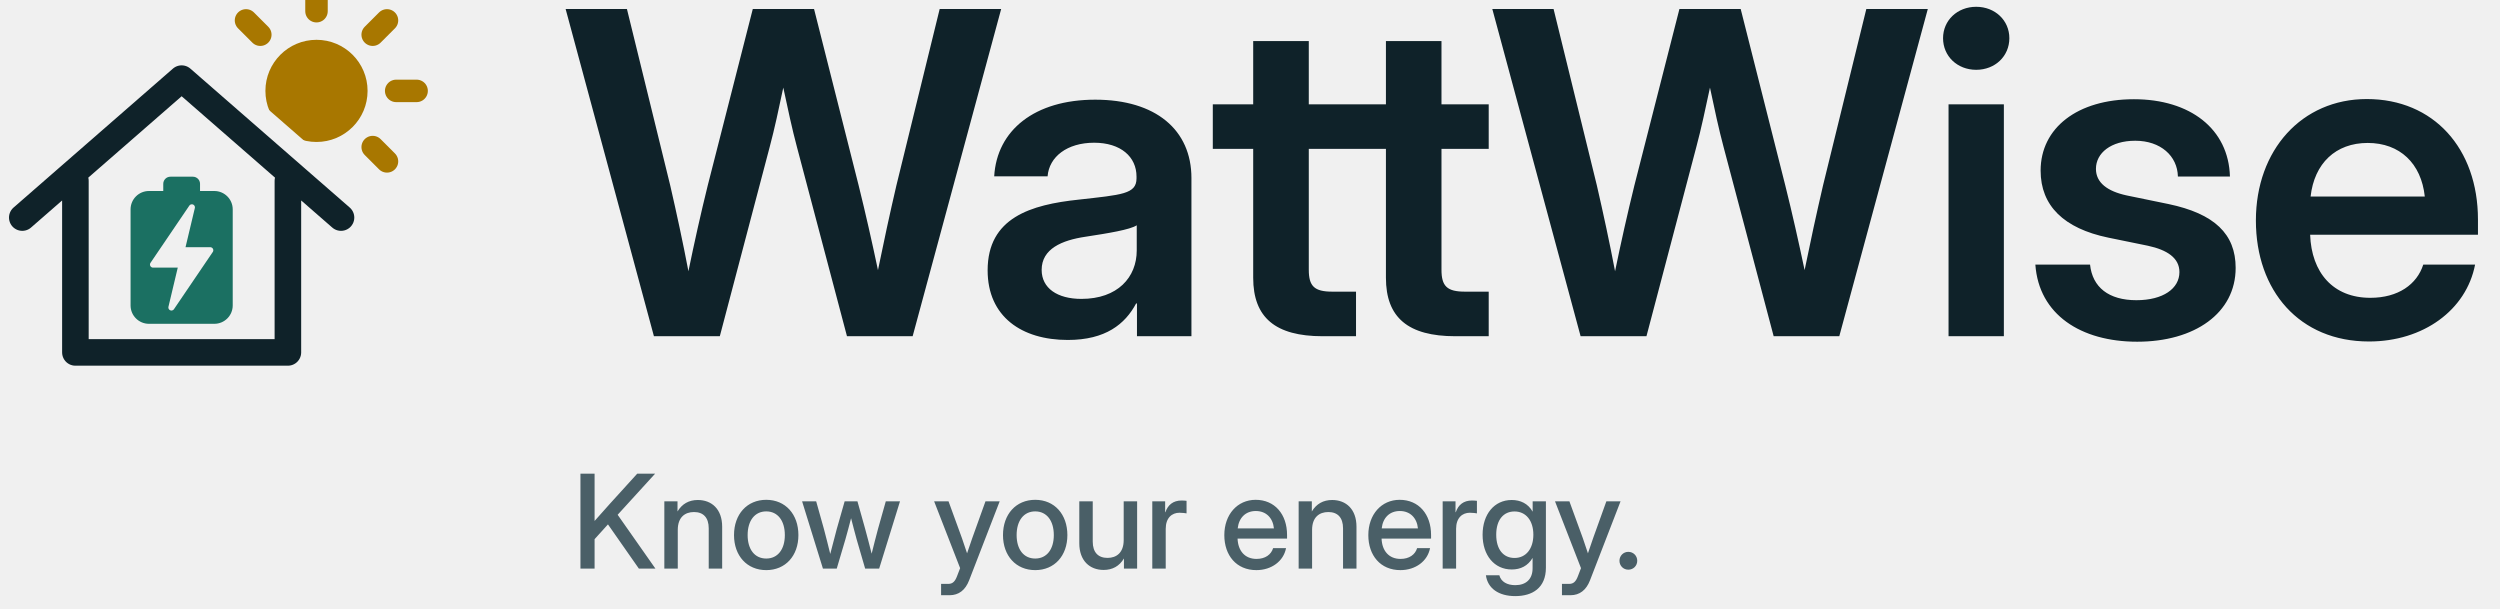
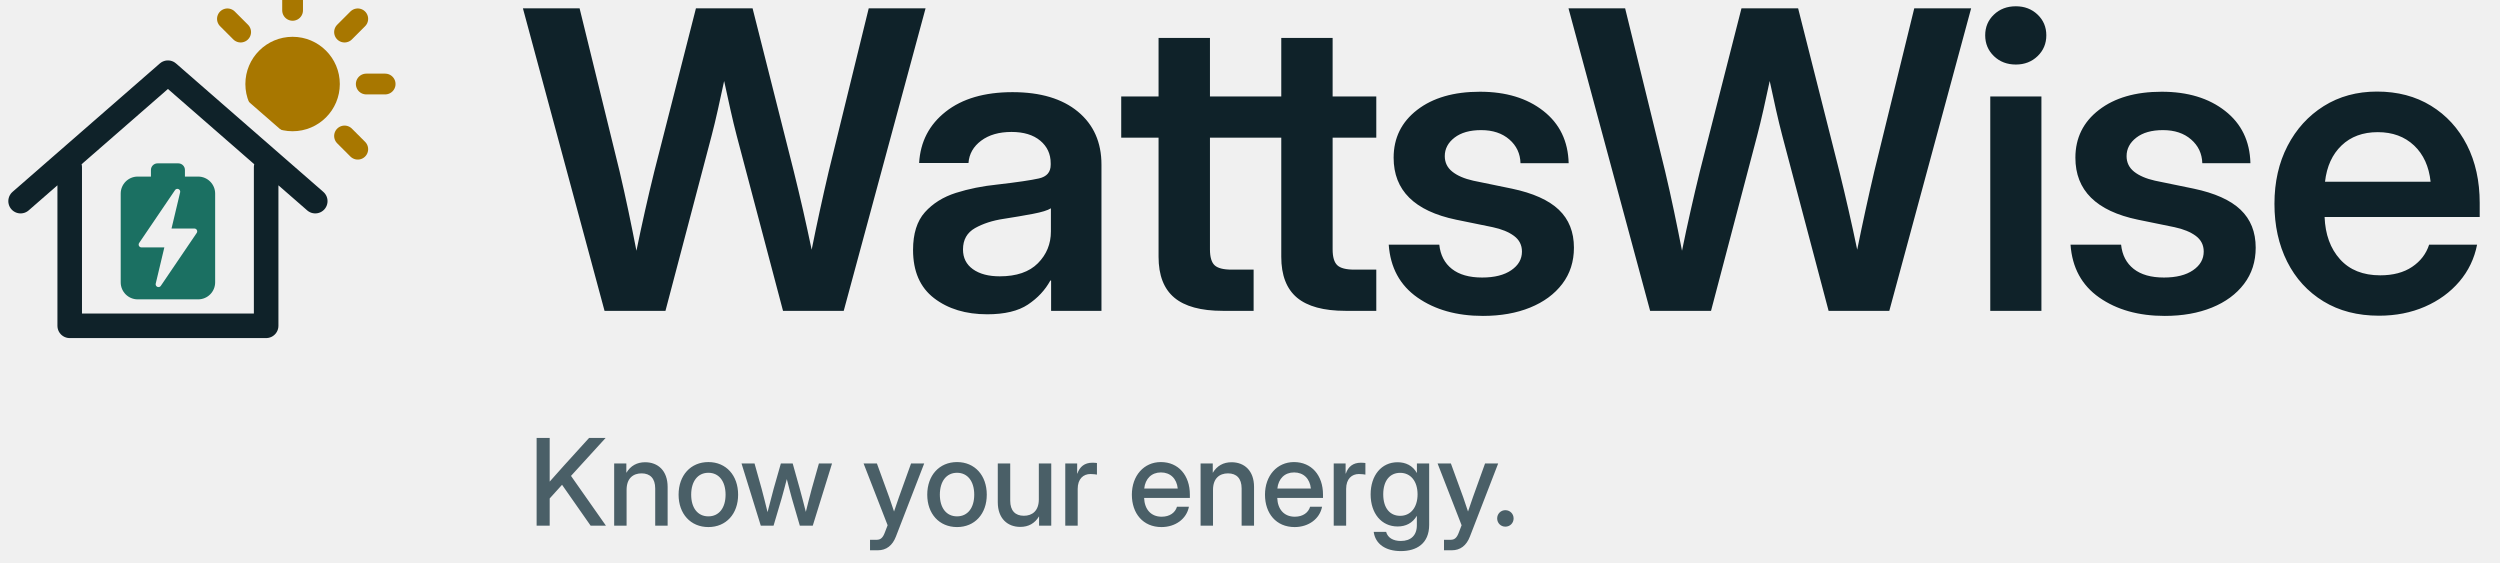
- <svg xmlns="http://www.w3.org/2000/svg" viewBox="-2 -2 555.8 135.2">
+ <svg xmlns="http://www.w3.org/2000/svg" viewBox="-2 -2 601.2 135.2">
  <g transform="translate(0 -6.55) scale(0.22712) translate(-57 -61)">
    <defs>
      <mask id="ww-sun" maskUnits="userSpaceOnUse" x="0" y="0" width="512" height="512">
        <rect width="512" height="512" fill="#fff" />
        <path d="M70 294L226 158L382 294 M122 258V426H330V258" fill="none" stroke="#000" stroke-width="66" stroke-linecap="round" stroke-linejoin="round" />
      </mask>
      <mask id="ww-bolt" maskUnits="userSpaceOnUse" x="0" y="0" width="512" height="512">
        <rect width="512" height="512" fill="#fff" />
        <path d="M236 284L198 340H226L216 382L254 326H226Z" fill="#000" stroke="#000" stroke-width="6" stroke-linejoin="round" />
      </mask>
    </defs>
    <g stroke-linecap="round" stroke-linejoin="round">
      <g mask="url(#ww-sun)">
        <path d="M358 72V92 M427 101L413 115 M456 170H436 M289 101L303 115 M427 239L413 225" stroke="#A87700" stroke-width="22" />
        <circle cx="358" cy="170" r="50" fill="#A87700" />
      </g>
      <path d="M70 294L226 158L382 294 M122 258V426H330V258" fill="none" stroke="#0F2229" stroke-width="26" />
      <g fill="#1B7062" mask="url(#ww-bolt)">
        <rect x="208" y="254" width="36" height="24" rx="7" />
        <rect x="176" y="268" width="100" height="130" rx="18" />
      </g>
    </g>
  </g>
-   <path transform="translate(123.12 72.75)" fill="#0F2229" d="M20.26 0H34.91L46 -42.09C47.07 -46.09 48 -50.44 49.02 -55.27C50.05 -50.44 50.98 -46.09 52.05 -42.09L63.18 0H77.78L97.46 -72.75H83.79L74.17 -33.54C72.71 -27.25 71.34 -20.95 70.07 -14.7C68.75 -20.95 67.33 -27.25 65.77 -33.54L55.86 -72.75H42.24L32.23 -33.54C30.66 -27.2 29.25 -20.85 27.93 -14.45C26.71 -20.85 25.34 -27.2 23.88 -33.54L14.26 -72.75H0.63Z M112.27 0.83C120.67 0.83 125.01 -2.69 127.46 -7.28H127.65V0H139.76V-35.16C139.76 -45.9 131.8 -52.59 118.37 -52.59C104.9 -52.59 96.5 -45.8 95.91 -35.55H107.78C108.12 -39.89 112.12 -43.02 118.13 -43.02C124.04 -43.02 127.55 -39.89 127.55 -35.5V-35.11C127.55 -31.59 124.28 -31.45 114.71 -30.37C104.07 -29.25 94.45 -26.37 94.45 -14.65C94.45 -4.35 102.02 0.83 112.27 0.83ZM115.3 -8.3C109.93 -8.3 106.46 -10.69 106.46 -14.75C106.46 -19.43 110.95 -21.34 116.22 -22.12C121.3 -22.9 126.09 -23.68 127.6 -24.66V-19.09C127.6 -13.09 123.35 -8.3 115.3 -8.3Z M176.35 -51.56H165.85V-65.62H153.49V-51.56H144.51V-41.65H153.49V-12.99C153.49 -4.15 158.43 0 168.92 0H176.35V-9.91H171.07C167.07 -9.91 165.85 -11.13 165.85 -14.79V-41.65H176.35Z M205.85 -51.56H195.35V-65.62H183V-51.56H174.02V-41.65H183V-12.99C183 -4.15 187.93 0 198.43 0H205.85V-9.91H200.58C196.57 -9.91 195.35 -11.13 195.35 -14.79V-41.65H205.85Z M226.28 0H240.92L252.01 -42.09C253.08 -46.09 254.01 -50.44 255.04 -55.27C256.06 -50.44 256.99 -46.09 258.06 -42.09L269.2 0H283.79L303.47 -72.75H289.8L280.18 -33.54C278.72 -27.25 277.35 -20.95 276.08 -14.7C274.76 -20.95 273.35 -27.25 271.78 -33.54L261.87 -72.75H248.25L238.24 -33.54C236.68 -27.2 235.26 -20.85 233.94 -14.45C232.72 -20.85 231.35 -27.2 229.89 -33.54L220.27 -72.75H206.65Z M308.08 0H320.38V-51.56H308.08ZM314.23 -59.23C318.43 -59.23 321.6 -62.26 321.6 -66.26C321.6 -70.21 318.43 -73.24 314.23 -73.24C310.03 -73.24 306.86 -70.21 306.86 -66.26C306.86 -62.26 310.03 -59.23 314.23 -59.23Z M350.03 1.22C362.78 1.22 371.91 -5.13 371.91 -15.19C371.91 -22.75 367.17 -27.25 356.97 -29.39L347.69 -31.3C343.39 -32.23 340.85 -34.13 340.85 -37.21C340.85 -40.72 344.17 -43.46 349.59 -43.46C355.21 -43.46 358.97 -40.09 359.07 -35.5H370.64C370.35 -46.09 361.8 -52.69 349.3 -52.69C336.7 -52.69 328.55 -46.29 328.55 -36.82C328.55 -29 333.72 -23.97 343.59 -21.92L352.38 -20.12C356.72 -19.19 359.41 -17.38 359.41 -14.26C359.41 -10.6 355.79 -8.01 349.84 -8.01C343.69 -8.01 340.07 -10.89 339.54 -15.92H327.38C328.16 -4.83 337.48 1.22 350.03 1.22Z M401.56 1.17C413.62 1.17 423.19 -5.81 425.14 -15.92H413.62C412.21 -11.52 408.05 -8.54 401.85 -8.54C393.55 -8.54 388.77 -14.16 388.47 -22.56H425.78V-25.93C425.78 -41.75 415.92 -52.73 401.07 -52.73C386.62 -52.73 376.41 -41.41 376.41 -25.73C376.41 -10.11 386.08 1.17 401.56 1.17ZM388.57 -31.05C389.4 -38.43 394.14 -42.97 401.27 -42.97C408.4 -42.97 413.18 -38.43 413.96 -31.05Z" />
+   <path transform="translate(123.12 72.75)" fill="#0F2229" d="M20.26 0 0.63 -72.75H14.26L23.88 -33.54Q25 -28.76 26 -24Q27 -19.24 27.93 -14.45Q28.91 -19.24 29.98 -24Q31.05 -28.76 32.23 -33.54L42.24 -72.75H55.86L65.77 -33.54Q66.94 -28.81 68.02 -24.1Q69.09 -19.38 70.07 -14.7Q71.92 -23.93 74.17 -33.54L83.79 -72.75H97.46L77.78 0H63.18L52.05 -42.09Q51.27 -45.07 50.54 -48.36Q49.8 -51.66 49.02 -55.27Q48.24 -51.66 47.51 -48.36Q46.78 -45.07 46 -42.09L34.91 0ZM112.27 0.83Q104.55 0.83 99.5 -3.05Q94.45 -6.93 94.45 -14.65Q94.45 -20.51 97.3 -23.71Q100.16 -26.9 104.77 -28.37Q109.39 -29.83 114.71 -30.37Q121.89 -31.2 124.72 -31.84Q127.55 -32.47 127.55 -35.11V-35.5Q127.55 -38.82 125.04 -40.92Q122.52 -43.02 118.13 -43.02Q113.64 -43.02 110.83 -40.92Q108.02 -38.82 107.78 -35.55H95.91Q96.35 -43.21 102.31 -47.9Q108.27 -52.59 118.37 -52.59Q128.43 -52.59 134.1 -47.9Q139.76 -43.21 139.76 -35.16V0H127.65V-7.28H127.46Q125.6 -3.86 122.08 -1.51Q118.57 0.83 112.27 0.83ZM115.3 -8.3Q121.35 -8.3 124.48 -11.45Q127.6 -14.6 127.6 -19.09V-24.66Q126.48 -23.93 123.26 -23.32Q120.03 -22.71 116.22 -22.12Q112.27 -21.53 109.36 -19.9Q106.46 -18.26 106.46 -14.75Q106.46 -11.72 108.85 -10.01Q111.24 -8.3 115.3 -8.3ZM176.35 -51.56V-41.65H165.85V-14.79Q165.85 -12.01 166.97 -10.96Q168.09 -9.91 171.07 -9.91H176.35V0H168.92Q161.06 0 157.28 -3.17Q153.49 -6.35 153.49 -12.99V-41.65H144.51V-51.56H153.49V-65.62H165.85V-51.56ZM205.85 -51.56V-41.65H195.35V-14.79Q195.35 -12.01 196.48 -10.96Q197.6 -9.91 200.58 -9.91H205.85V0H198.43Q190.57 0 186.78 -3.17Q183 -6.35 183 -12.99V-41.65H174.02V-51.56H183V-65.62H195.35V-51.56ZM231.5 1.22Q222.08 1.22 215.75 -3.2Q209.43 -7.62 208.84 -15.92H221Q221.39 -12.16 224.03 -10.08Q226.67 -8.01 231.3 -8.01Q235.75 -8.01 238.31 -9.77Q240.88 -11.52 240.88 -14.26Q240.88 -16.6 238.97 -18.02Q237.07 -19.43 233.84 -20.12L225.05 -21.92Q210.02 -25.05 210.02 -36.82Q210.02 -43.95 215.68 -48.32Q221.34 -52.69 230.77 -52.69Q240.14 -52.69 246.03 -48.07Q251.91 -43.46 252.11 -35.5H240.53Q240.44 -38.96 237.85 -41.21Q235.26 -43.46 231.06 -43.46Q227.01 -43.46 224.66 -41.65Q222.32 -39.84 222.32 -37.21Q222.32 -34.91 224.13 -33.47Q225.93 -32.03 229.16 -31.3L238.43 -29.39Q246.1 -27.78 249.74 -24.32Q253.38 -20.85 253.38 -15.19Q253.38 -10.16 250.57 -6.47Q247.76 -2.78 242.83 -0.78Q237.9 1.22 231.5 1.22ZM271.7 0 252.07 -72.75H265.69L275.31 -33.54Q276.44 -28.76 277.44 -24Q278.44 -19.24 279.37 -14.45Q280.34 -19.24 281.42 -24Q282.49 -28.76 283.66 -33.54L293.67 -72.75H307.29L317.21 -33.54Q318.38 -28.81 319.45 -24.1Q320.53 -19.38 321.5 -14.7Q323.36 -23.93 325.61 -33.54L335.22 -72.75H348.9L329.22 0H314.62L303.49 -42.09Q302.71 -45.07 301.97 -48.36Q301.24 -51.66 300.46 -55.27Q299.68 -51.66 298.95 -48.36Q298.21 -45.07 297.43 -42.09L286.35 0ZM353.5 0V-51.56H365.8V0ZM359.65 -59.23Q356.48 -59.23 354.38 -61.25Q352.28 -63.28 352.28 -66.26Q352.28 -69.24 354.38 -71.24Q356.48 -73.24 359.65 -73.24Q362.78 -73.24 364.88 -71.24Q366.98 -69.24 366.98 -66.26Q366.98 -63.28 364.88 -61.25Q362.78 -59.23 359.65 -59.23ZM395.46 1.22Q386.03 1.22 379.71 -3.2Q373.39 -7.62 372.8 -15.92H384.96Q385.35 -12.16 387.99 -10.08Q390.62 -8.01 395.26 -8.01Q399.71 -8.01 402.27 -9.77Q404.83 -11.52 404.83 -14.26Q404.83 -16.6 402.93 -18.02Q401.02 -19.43 397.8 -20.12L389.01 -21.92Q373.97 -25.05 373.97 -36.82Q373.97 -43.95 379.64 -48.32Q385.3 -52.69 394.72 -52.69Q404.1 -52.69 409.98 -48.07Q415.87 -43.46 416.06 -35.5H404.49Q404.39 -38.96 401.8 -41.21Q399.22 -43.46 395.02 -43.46Q390.96 -43.46 388.62 -41.65Q386.28 -39.84 386.28 -37.21Q386.28 -34.91 388.08 -33.47Q389.89 -32.03 393.11 -31.3L402.39 -29.39Q410.06 -27.78 413.69 -24.32Q417.33 -20.85 417.33 -15.19Q417.33 -10.16 414.52 -6.47Q411.72 -2.78 406.79 -0.78Q401.85 1.22 395.46 1.22ZM446.98 1.17Q439.27 1.17 433.61 -2.29Q427.94 -5.76 424.89 -11.84Q421.84 -17.92 421.84 -25.73Q421.84 -33.59 424.99 -39.67Q428.14 -45.75 433.7 -49.24Q439.27 -52.73 446.5 -52.73Q453.92 -52.73 459.48 -49.32Q465.05 -45.9 468.13 -39.87Q471.2 -33.84 471.2 -25.93V-22.56H433.9Q434.14 -16.26 437.61 -12.4Q441.08 -8.54 447.28 -8.54Q451.92 -8.54 454.94 -10.57Q457.97 -12.6 459.04 -15.92H470.57Q469.59 -10.89 466.3 -7.03Q463 -3.17 458.02 -1Q453.04 1.17 446.98 1.17ZM434 -31.05H459.39Q458.8 -36.57 455.41 -39.77Q452.01 -42.97 446.69 -42.97Q441.32 -42.97 437.98 -39.77Q434.63 -36.57 434 -31.05Z" />
  <path transform="translate(125.12 124.41) scale(0.29)" fill="#4A5F67" d="M6.64 0H17.48V-22.56L27.73 -33.89L51.42 0H64.11L35.16 -41.26L63.87 -72.75H50.15L29.44 -49.95C25.39 -45.41 21.44 -41.02 17.48 -36.52V-72.75H6.64Z M81.25 -29.69C81.25 -39.26 86.67 -43.36 93.7 -43.36C100.83 -43.36 104.98 -39.11 104.98 -30.86V0H115.28V-32.13C115.28 -45.61 107.23 -52.59 96.63 -52.59C89.84 -52.59 84.57 -49.66 81.05 -43.8V-51.56H70.95V0H81.25Z M149.07 1.17C163.82 1.17 173.73 -9.81 173.73 -25.68C173.73 -41.65 163.82 -52.73 149.07 -52.73C134.33 -52.73 124.37 -41.65 124.37 -25.68C124.37 -9.81 134.33 1.17 149.07 1.17ZM149.07 -7.71C140.23 -7.71 134.81 -14.7 134.81 -25.68C134.81 -36.77 140.28 -43.85 149.07 -43.85C157.86 -43.85 163.33 -36.77 163.33 -25.68C163.33 -14.75 157.91 -7.71 149.07 -7.71Z M192.53 0H203.12L209.77 -22.46C211.28 -27.69 212.7 -33.2 214.11 -38.62C215.53 -33.2 216.89 -27.69 218.36 -22.46L224.9 0H235.64L251.61 -51.56H240.72L234.77 -30.47C233.06 -24.27 231.49 -17.72 229.88 -11.43C228.22 -17.72 226.66 -24.32 224.9 -30.47L218.99 -51.56H209.18L203.17 -30.47C201.46 -24.22 199.8 -17.63 198.14 -11.23C196.53 -17.63 194.97 -24.22 193.26 -30.47L187.35 -51.56H176.56Z  M283.11 20.41H289.65C296.63 20.41 301.71 16.5 304.59 9.03L328.03 -51.56H317.14L306.98 -23.29C305.62 -19.43 304.3 -15.58 303.03 -11.72C301.76 -15.58 300.49 -19.43 299.12 -23.29L288.82 -51.56H277.78L297.71 -0.34L295.36 5.76C293.8 9.96 291.89 11.72 288.67 11.72H283.11Z M355.27 1.17C370.02 1.17 379.93 -9.81 379.93 -25.68C379.93 -41.65 370.02 -52.73 355.27 -52.73C340.53 -52.73 330.57 -41.65 330.57 -25.68C330.57 -9.81 340.53 1.17 355.27 1.17ZM355.27 -7.71C346.44 -7.71 341.02 -14.7 341.02 -25.68C341.02 -36.77 346.48 -43.85 355.27 -43.85C364.06 -43.85 369.53 -36.77 369.53 -25.68C369.53 -14.75 364.11 -7.71 355.27 -7.71Z M407.71 1.03C414.55 1.03 419.78 -1.9 423.29 -7.76V0H433.4V-51.56H423.1V-21.88C423.1 -12.3 417.68 -8.2 410.69 -8.2C403.52 -8.2 399.37 -12.45 399.37 -20.7V-51.56H389.06V-19.43C389.06 -5.96 397.12 1.03 407.71 1.03Z M445.02 0H455.32V-30.47C455.32 -38.87 460.06 -42.82 465.87 -42.82C468.26 -42.82 470.51 -42.48 471.29 -42.33V-51.95C470.46 -52.05 469.09 -52.2 467.53 -52.2C460.99 -52.2 456.98 -48.83 455.08 -43.21H454.88V-51.56H445.02Z  M524.8 1.17C536.47 1.17 545.65 -5.71 547.56 -15.67H537.65C536.18 -10.79 531.69 -7.42 524.95 -7.42C515.92 -7.42 510.74 -13.72 510.4 -23H548.34V-25.78C548.34 -41.7 538.87 -52.73 524.27 -52.73C510.21 -52.73 500.24 -41.41 500.24 -25.68C500.24 -10.11 509.52 1.17 524.8 1.17ZM510.5 -30.81C511.38 -39.01 516.6 -44.14 524.37 -44.14C532.18 -44.14 537.45 -39.01 538.28 -30.81Z M567.53 -29.69C567.53 -39.26 572.95 -43.36 579.98 -43.36C587.11 -43.36 591.26 -39.11 591.26 -30.86V0H601.56V-32.13C601.56 -45.61 593.51 -52.59 582.91 -52.59C576.12 -52.59 570.85 -49.66 567.33 -43.8V-51.56H557.23V0H567.53Z M635.21 1.17C646.88 1.17 656.05 -5.71 657.96 -15.67H648.05C646.58 -10.79 642.09 -7.42 635.35 -7.42C626.32 -7.42 621.14 -13.72 620.8 -23H658.74V-25.78C658.74 -41.7 649.27 -52.73 634.67 -52.73C620.61 -52.73 610.64 -41.41 610.64 -25.68C610.64 -10.11 619.92 1.17 635.21 1.17ZM620.9 -30.81C621.78 -39.01 627 -44.14 634.77 -44.14C642.58 -44.14 647.85 -39.01 648.68 -30.81Z M667.63 0H677.93V-30.47C677.93 -38.87 682.67 -42.82 688.48 -42.82C690.87 -42.82 693.12 -42.48 693.9 -42.33V-51.95C693.07 -52.05 691.7 -52.2 690.14 -52.2C683.59 -52.2 679.59 -48.83 677.69 -43.21H677.49V-51.56H667.63Z M723.29 21.09C736.28 21.09 746.78 14.94 746.78 -0.68V-51.56H736.62V-43.7H736.57C733.11 -49.85 727.25 -52.59 720.56 -52.59C707.23 -52.59 698.24 -41.7 698.24 -25.93C698.24 -10.21 707.18 0.68 720.61 0.68C727.39 0.68 732.96 -2.1 736.52 -8.11H736.57V-0.29C736.57 8.06 731.59 12.7 723.29 12.7C717.04 12.7 712.4 10.11 711.08 5.13H700.78C702.15 15.23 710.64 21.09 723.29 21.09ZM722.71 -8.15C714.4 -8.15 708.69 -14.4 708.69 -25.98C708.69 -37.55 714.4 -43.8 722.71 -43.8C731.49 -43.8 737.16 -36.77 737.16 -25.98C737.16 -15.19 731.49 -8.15 722.71 -8.15Z M759.08 20.41H765.62C772.61 20.41 777.69 16.5 780.57 9.03L804 -51.56H793.12L782.96 -23.29C781.59 -19.43 780.27 -15.58 779 -11.72C777.73 -15.58 776.46 -19.43 775.1 -23.29L764.79 -51.56H753.76L773.68 -0.34L771.34 5.76C769.78 9.96 767.87 11.72 764.65 11.72H759.08Z M809.96 0.83C813.82 0.83 816.8 -2.15 816.8 -6.01C816.8 -9.81 813.82 -12.84 809.96 -12.84C806.15 -12.84 803.17 -9.81 803.17 -6.01C803.17 -2.15 806.15 0.83 809.96 0.83Z" />
</svg>
